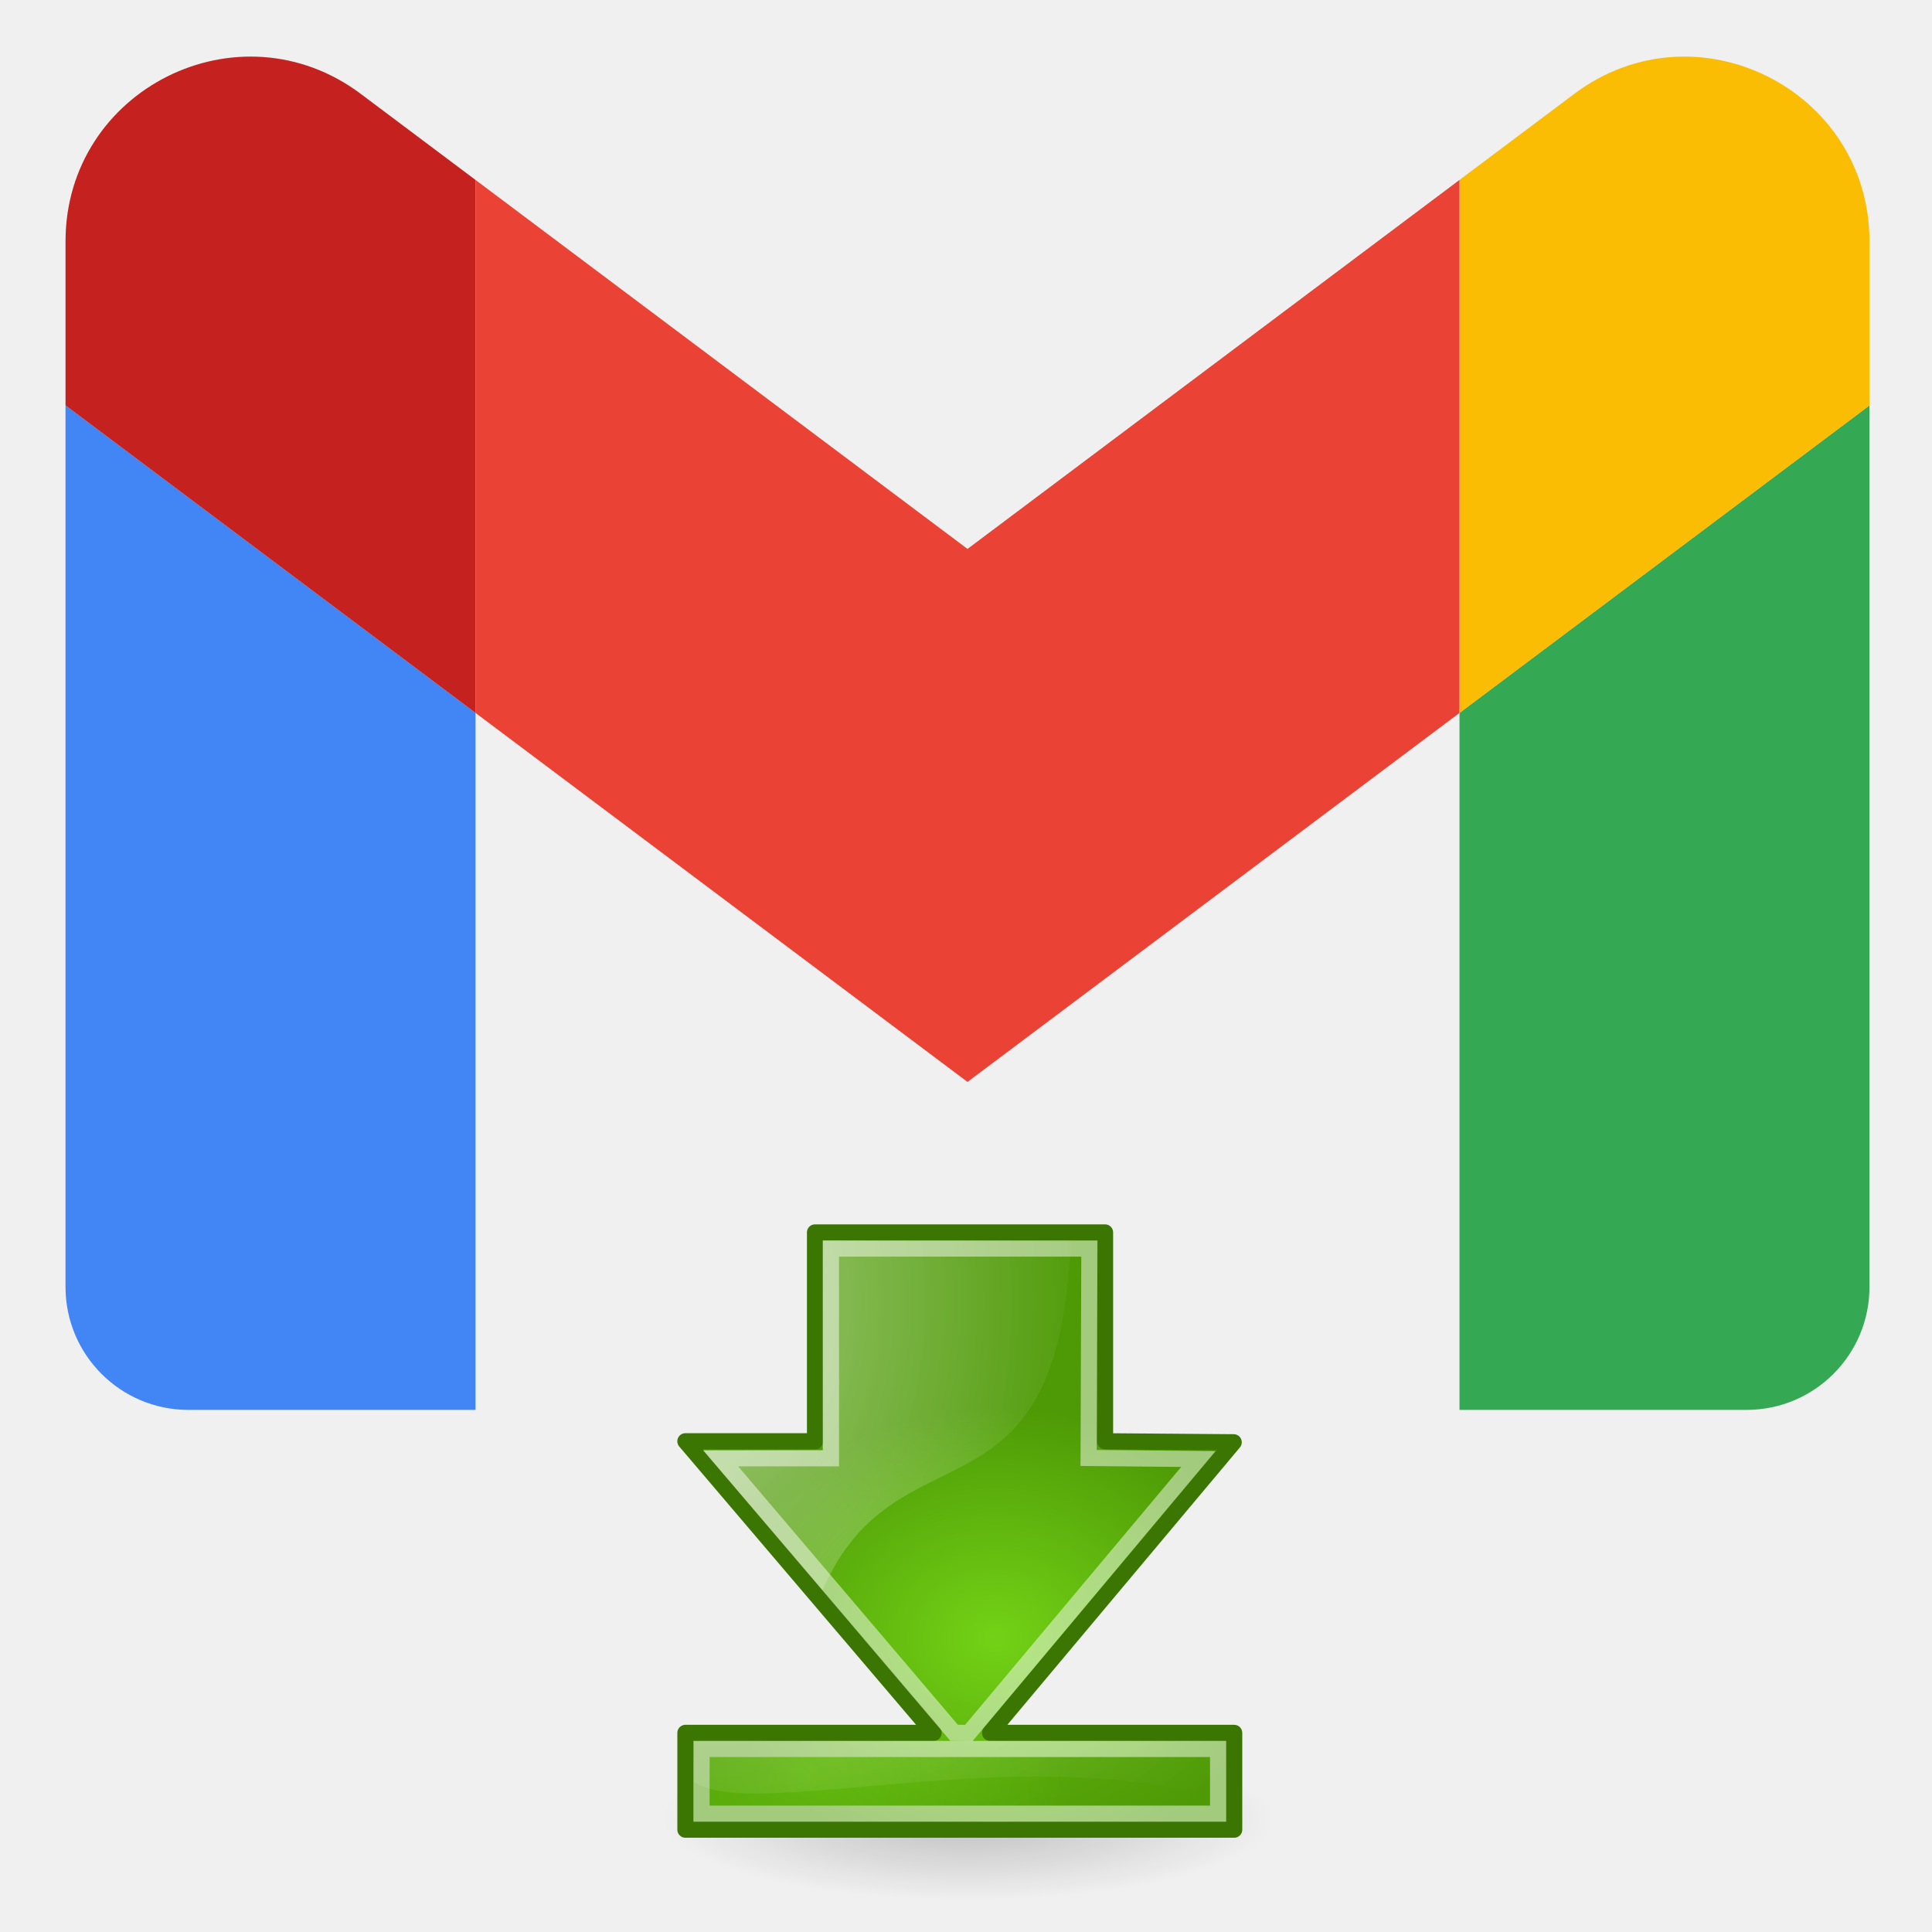
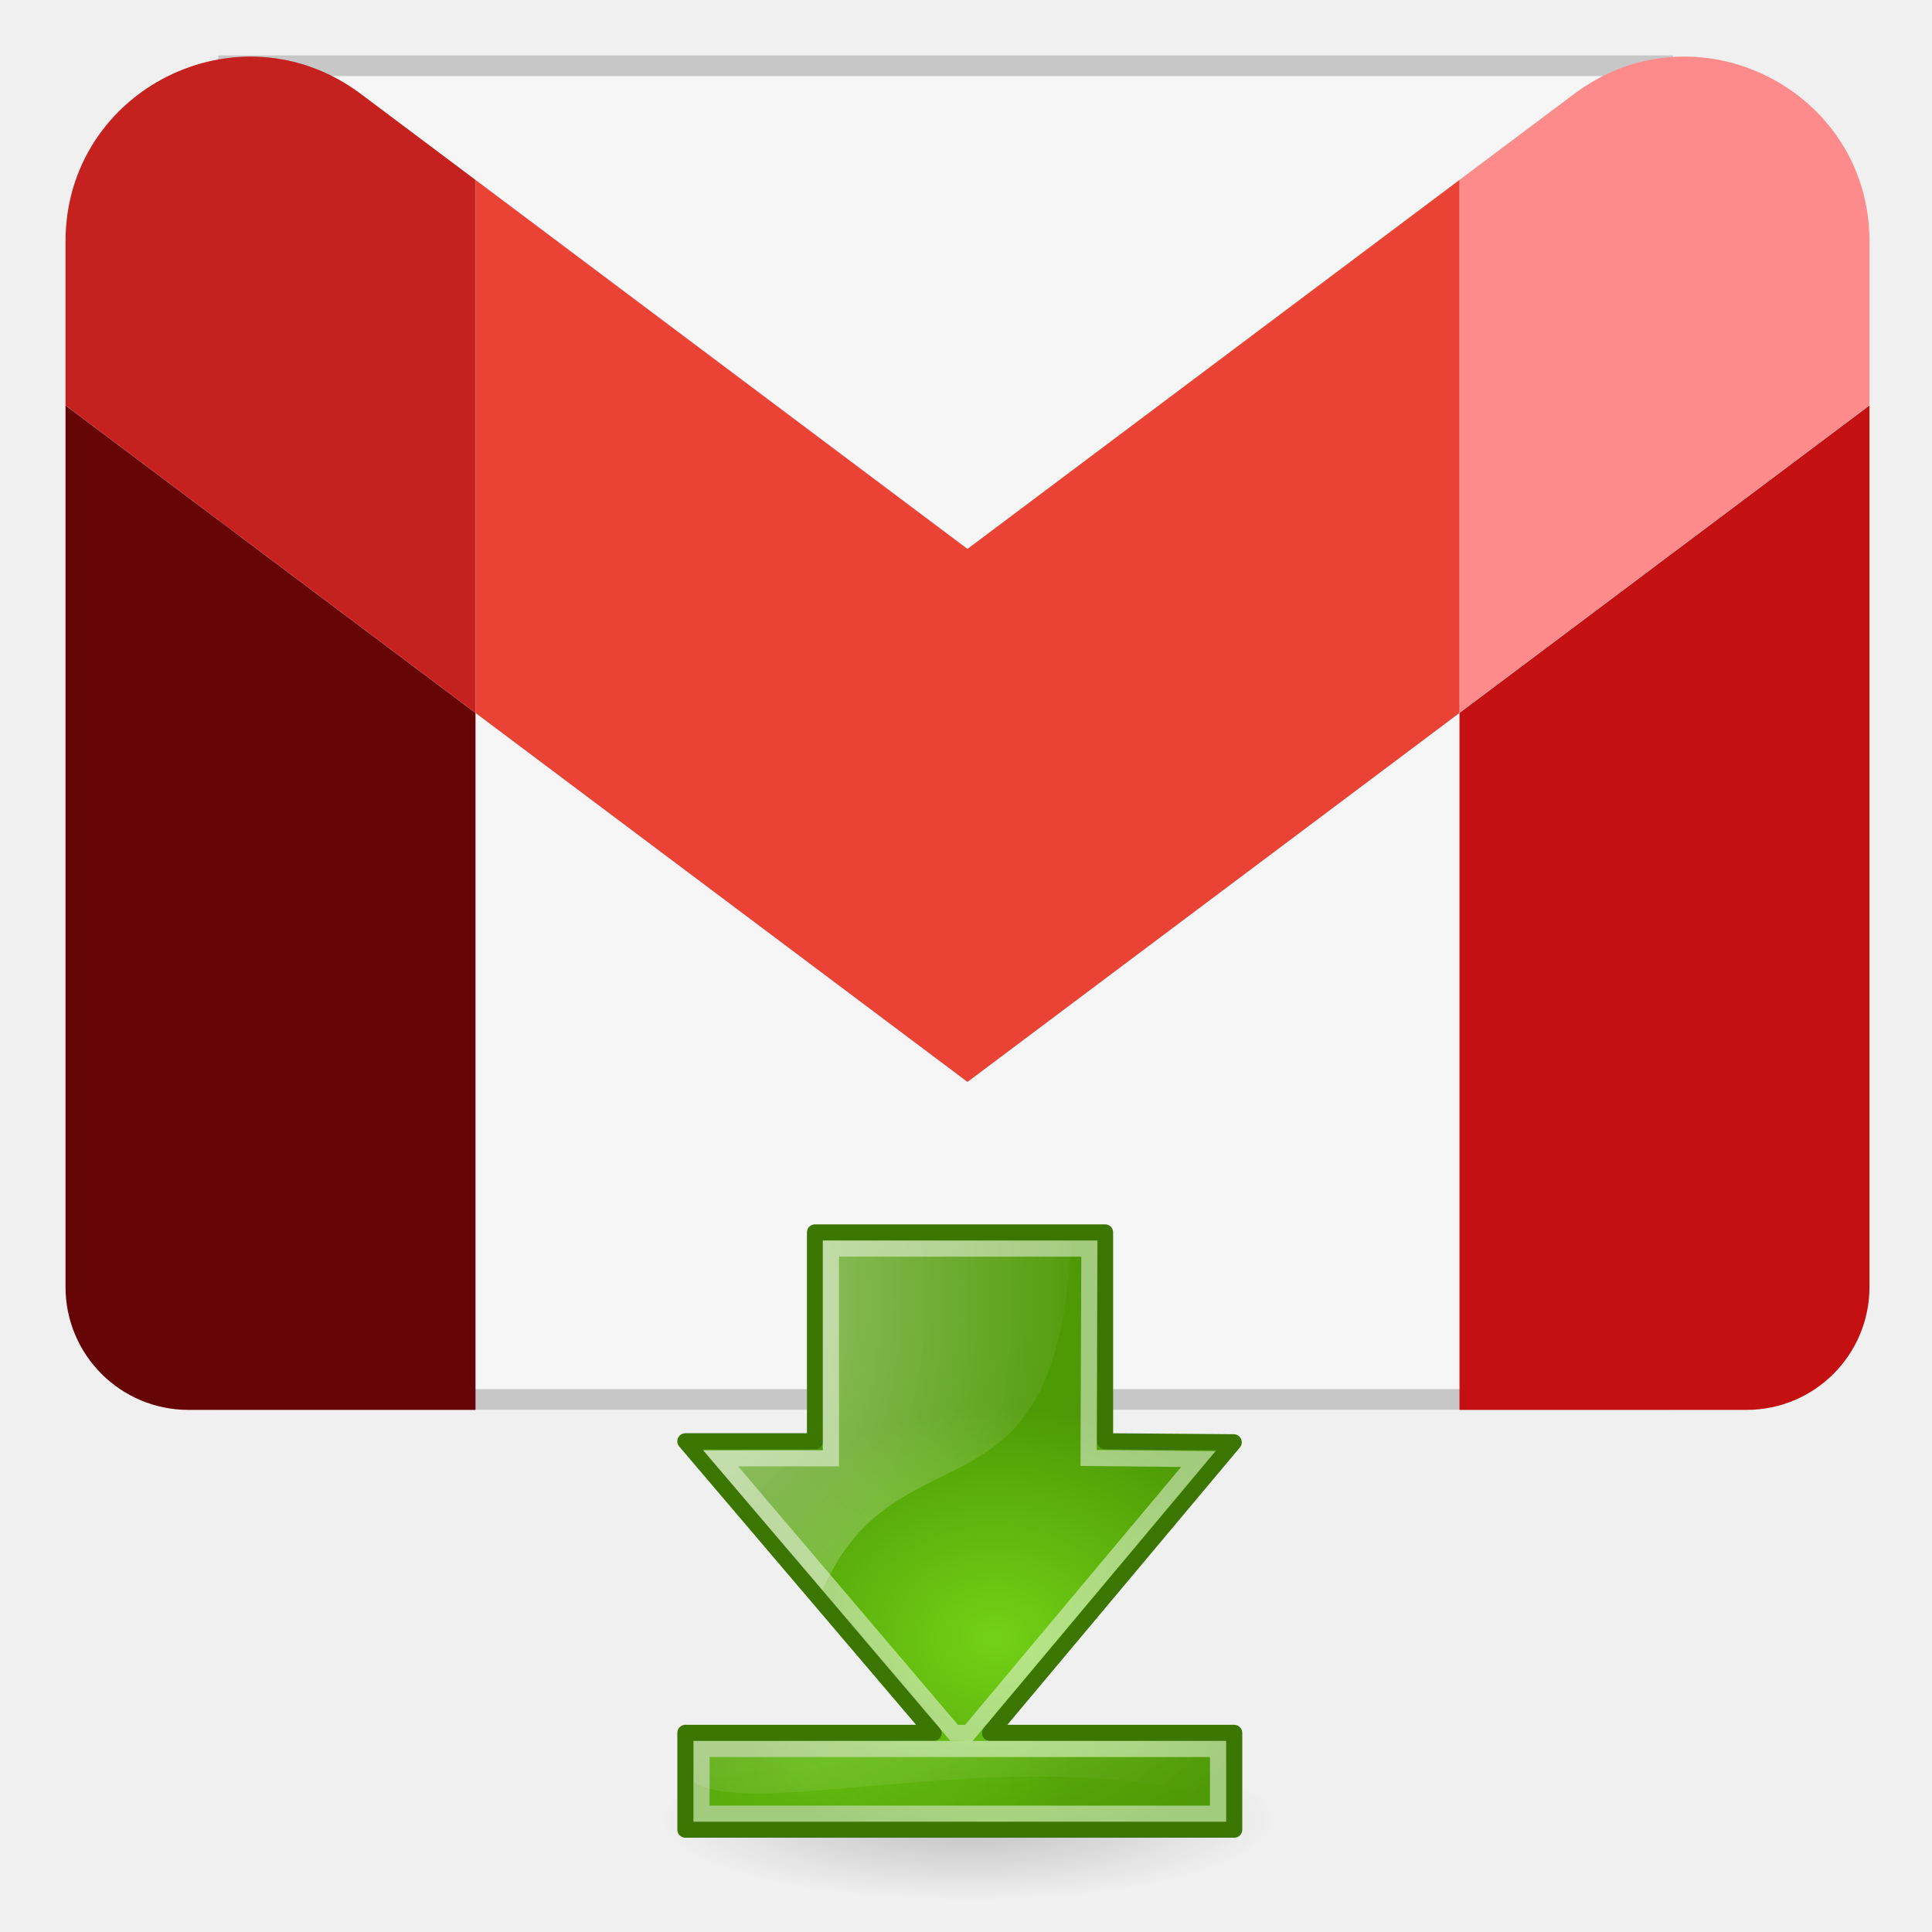
<svg xmlns="http://www.w3.org/2000/svg" xmlns:xlink="http://www.w3.org/1999/xlink" width="100mm" height="100mm" viewBox="0 0 100 100" version="1.1" id="svg842">
  <defs id="defs839">
    <linearGradient id="linearGradient2309">
      <stop id="stop2311" offset="0" style="stop-color:#73d216" />
      <stop id="stop2313" offset="1" style="stop-color:#4e9a06" />
    </linearGradient>
    <radialGradient xlink:href="#linearGradient8650" id="radialGradient7994" cx="16.621" cy="-29.735" fx="16.621" fy="-29.735" r="16.5" gradientTransform="matrix(-2.193185,-5.372224e-4,-2.626836e-4,0.916667,44.5004,59.29963)" gradientUnits="userSpaceOnUse" />
    <linearGradient id="linearGradient8662">
      <stop id="stop8664" offset="0" style="stop-color:#000000;stop-opacity:1;" />
      <stop id="stop8666" offset="1" style="stop-color:#000000;stop-opacity:0;" />
    </linearGradient>
    <linearGradient id="linearGradient8650">
      <stop id="stop8652" offset="0" style="stop-color:#ffffff;stop-opacity:1;" />
      <stop id="stop8654" offset="1" style="stop-color:#ffffff;stop-opacity:0;" />
    </linearGradient>
    <radialGradient xlink:href="#linearGradient2309" id="radialGradient1441" gradientUnits="userSpaceOnUse" gradientTransform="matrix(0,0.843022,-1.020168,0,46.39357,1.413854)" cx="34.664" cy="20.321" fx="34.664" fy="20.321" r="16.956" />
    <radialGradient xlink:href="#linearGradient8662" id="radialGradient1444" gradientUnits="userSpaceOnUse" gradientTransform="matrix(1,0,0,0.536723,0,16.87306)" cx="24.837" cy="36.421" fx="24.837" fy="36.421" r="15.645" />
    <radialGradient xlink:href="#linearGradient8650" id="radialGradient10491" gradientUnits="userSpaceOnUse" gradientTransform="matrix(0,2.046729,1.55761,0,2.91297,-22.93354)" cx="15.987" cy="1.535" fx="15.987" fy="1.535" r="17.171" />
    <radialGradient xlink:href="#linearGradient2309" id="radialGradient11961" cx="13.905" cy="36.436" fx="13.905" fy="36.436" r="16.506" gradientTransform="matrix(0.999669,-0.0047829,0.0037853,0.791668,-0.221863,10.41377)" gradientUnits="userSpaceOnUse" />
  </defs>
  <g id="layer1">
-     <g id="g3538" transform="translate(0,-10.05417)">
-       <g id="g1047" transform="matrix(1.06105,0,0,1.06105,-51.78328,-31.56277)">
-         <path fill="#4285f4" d="M 58,108 H 72 V 74 L 52,59 v 43 c 0,3.32 2.69,6 6,6" id="path1026" />
-         <path fill="#34a853" d="m 120,108 h 14 c 3.32,0 6,-2.69 6,-6 V 59 l -20,15" id="path1028" />
-         <path fill="#fbbc04" d="m 120,48 v 26 l 20,-15 v -8 c 0,-7.42 -8.47,-11.65 -14.4,-7.2" id="path1030" />
-         <path fill="#ea4335" d="M 72,74 V 48 L 96,66 120,48 V 74 L 96,92" id="path1032" />
-         <path fill="#c5221f" d="m 52,51 v 8 L 72,74 V 48 L 66.4,43.8 C 60.46,39.35 52,43.58 52,51" id="path1034" />
-       </g>
-     </g>
+     <rect style="color:#000000;overflow:visible;opacity:0.424;fill:#fffefe;fill-opacity:1;stroke:#919191;stroke-width:1.065;stroke-dasharray:none;stroke-opacity:1" id="rect1" width="74.236" height="69.029" x="11.823" y="3.404" ry="0" />
+     <path fill="#4285f4" d="M 9.758,72.976 H 24.612 V 36.901 L 3.391,20.985 v 45.625 c 0,3.523 2.854,6.366 6.366,6.366" id="path1026" style="stroke-width:1.061;fill:#650505;fill-opacity:1" />
+     <path fill="#34a853" d="m 75.543,72.976 h 14.855 c 3.523,0 6.366,-2.854 6.366,-6.366 V 20.985 L 75.543,36.901" id="path1028" style="stroke-width:1.061;fill:#c41010;fill-opacity:1" />
+     <path fill="#fbbc04" d="M 75.543,9.313 V 36.901 L 96.764,20.985 v -8.488 c 0,-7.873 -8.987,-12.361 -15.279,-7.64" id="path1030" style="stroke-width:1.061;fill:#fd8b8b;fill-opacity:1" />
+     <path fill="#ea4335" d="M 24.612,36.901 V 9.313 L 50.077,28.412 75.543,9.313 V 36.901 L 50.077,56" id="path1032" style="stroke-width:1.061" />
+     <path fill="#c5221f" d="m 3.391,12.497 v 8.488 L 24.612,36.901 V 9.313 L 18.67,4.857 C 12.368,0.135 3.391,4.624 3.391,12.497" id="path1034" style="stroke-width:1.061" />
    <g id="layer1-0" transform="matrix(0.8354855,0,0,0.8354855,30.04456,59.19494)">
      <ellipse transform="matrix(1.214466,0,0,0.595458,-6.163846,20.18775)" id="path8660" style="color:#000000;display:inline;overflow:visible;visibility:visible;opacity:0.205;fill:url(#radialGradient1444);fill-opacity:1;fill-rule:evenodd;stroke:none;stroke-width:1;stroke-linecap:butt;stroke-linejoin:miter;stroke-miterlimit:10;stroke-dasharray:none;stroke-dashoffset:0;stroke-opacity:1;marker:none;marker-start:none;marker-mid:none;marker-end:none" cx="24.837" cy="36.421" rx="15.645" ry="8.397" />
      <path style="color:#000000;display:inline;overflow:visible;visibility:visible;opacity:1;fill:url(#radialGradient1441);fill-opacity:1;fill-rule:evenodd;stroke:#3b7502;stroke-width:1;stroke-linecap:round;stroke-linejoin:round;stroke-miterlimit:10;stroke-dasharray:none;stroke-dashoffset:0;stroke-opacity:1;marker:none;marker-start:none;marker-mid:none;marker-end:none" d="M 40.5,42.5 V 36.504 H 25.375 L 40.469,18.5 32.5,18.438 V 5.5 H 14.531 V 18.438 H 6.5 L 21.875,36.504 H 6.502 V 42.5 Z" id="path10479" />
      <path id="path8645" d="m 7.599,19.006 7.406,-0.012 -0.003,-12.993 15.379,0.009 C 29.611,24.351 19.658,17.003 14.999,27.657 Z" style="color:#000000;display:inline;overflow:visible;visibility:visible;opacity:0.508;fill:url(#radialGradient10491);fill-opacity:1;fill-rule:evenodd;stroke:none;stroke-width:1;stroke-linecap:round;stroke-linejoin:round;stroke-miterlimit:10;stroke-dasharray:none;stroke-dashoffset:0;stroke-opacity:1;marker:none;marker-start:none;marker-mid:none;marker-end:none" />
      <path style="color:#000000;display:inline;overflow:visible;visibility:visible;opacity:0.481;fill:none;fill-opacity:1;fill-rule:evenodd;stroke:#ffffff;stroke-width:1;stroke-linecap:butt;stroke-linejoin:miter;stroke-miterlimit:10;stroke-dasharray:none;stroke-dashoffset:0;stroke-opacity:1;marker:none;marker-start:none;marker-mid:none;marker-end:none" d="M 31.53,6.5 H 15.52 V 19.493 H 8.688 L 23.146,36.498 24.059,36.51 38.279,19.538 31.481,19.472 Z" id="path10496" />
      <rect style="opacity:0.481;fill:url(#radialGradient11961);fill-opacity:1;fill-rule:evenodd;stroke:#ffffff;stroke-width:1;stroke-linecap:butt;stroke-linejoin:miter;stroke-miterlimit:4;stroke-dasharray:none;stroke-dashoffset:0;stroke-opacity:1" id="rect2163" width="32.002" height="4.009" x="7.5" y="37.5" />
      <path style="opacity:0.176;fill:url(#radialGradient7994);fill-opacity:1;fill-rule:evenodd;stroke:none;stroke-width:0.25pt;stroke-linecap:butt;stroke-linejoin:miter;stroke-opacity:1" d="M 40,40.786 C 27.939,36.733 10.597,42.085 7.022,39.534 L 7.038,37.028 40,37.005 Z" id="path5072" />
    </g>
  </g>
</svg>
